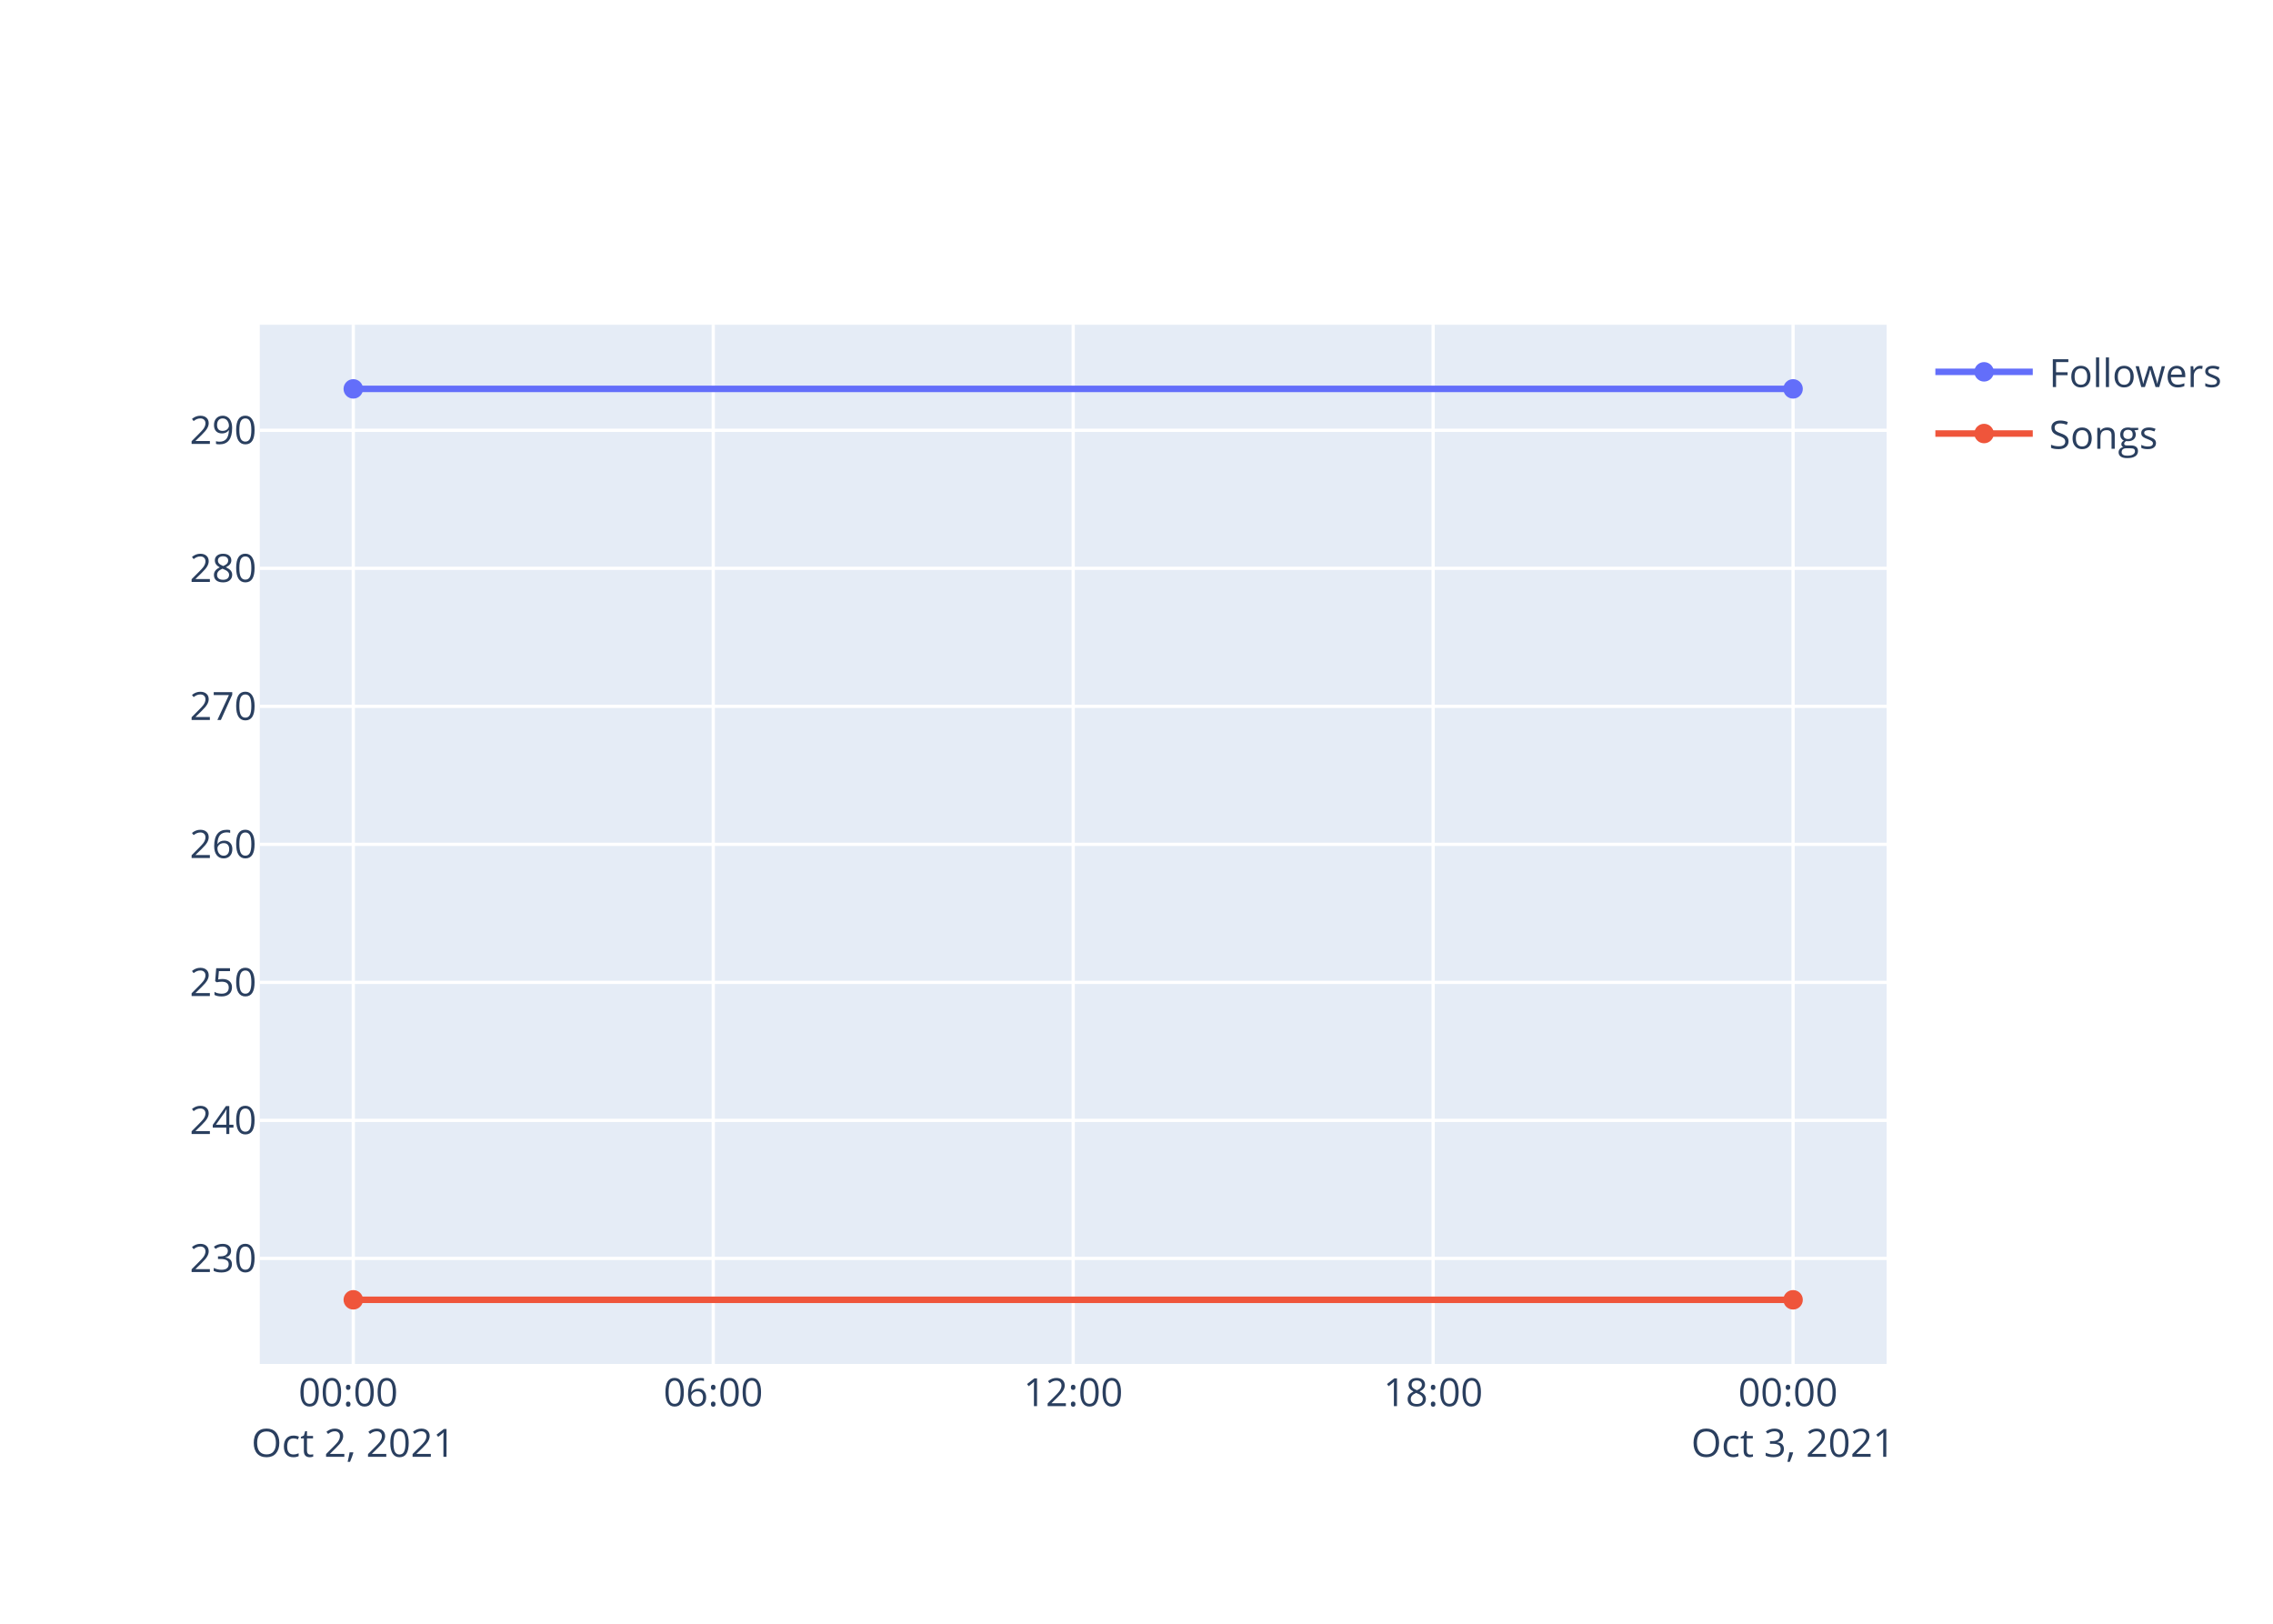
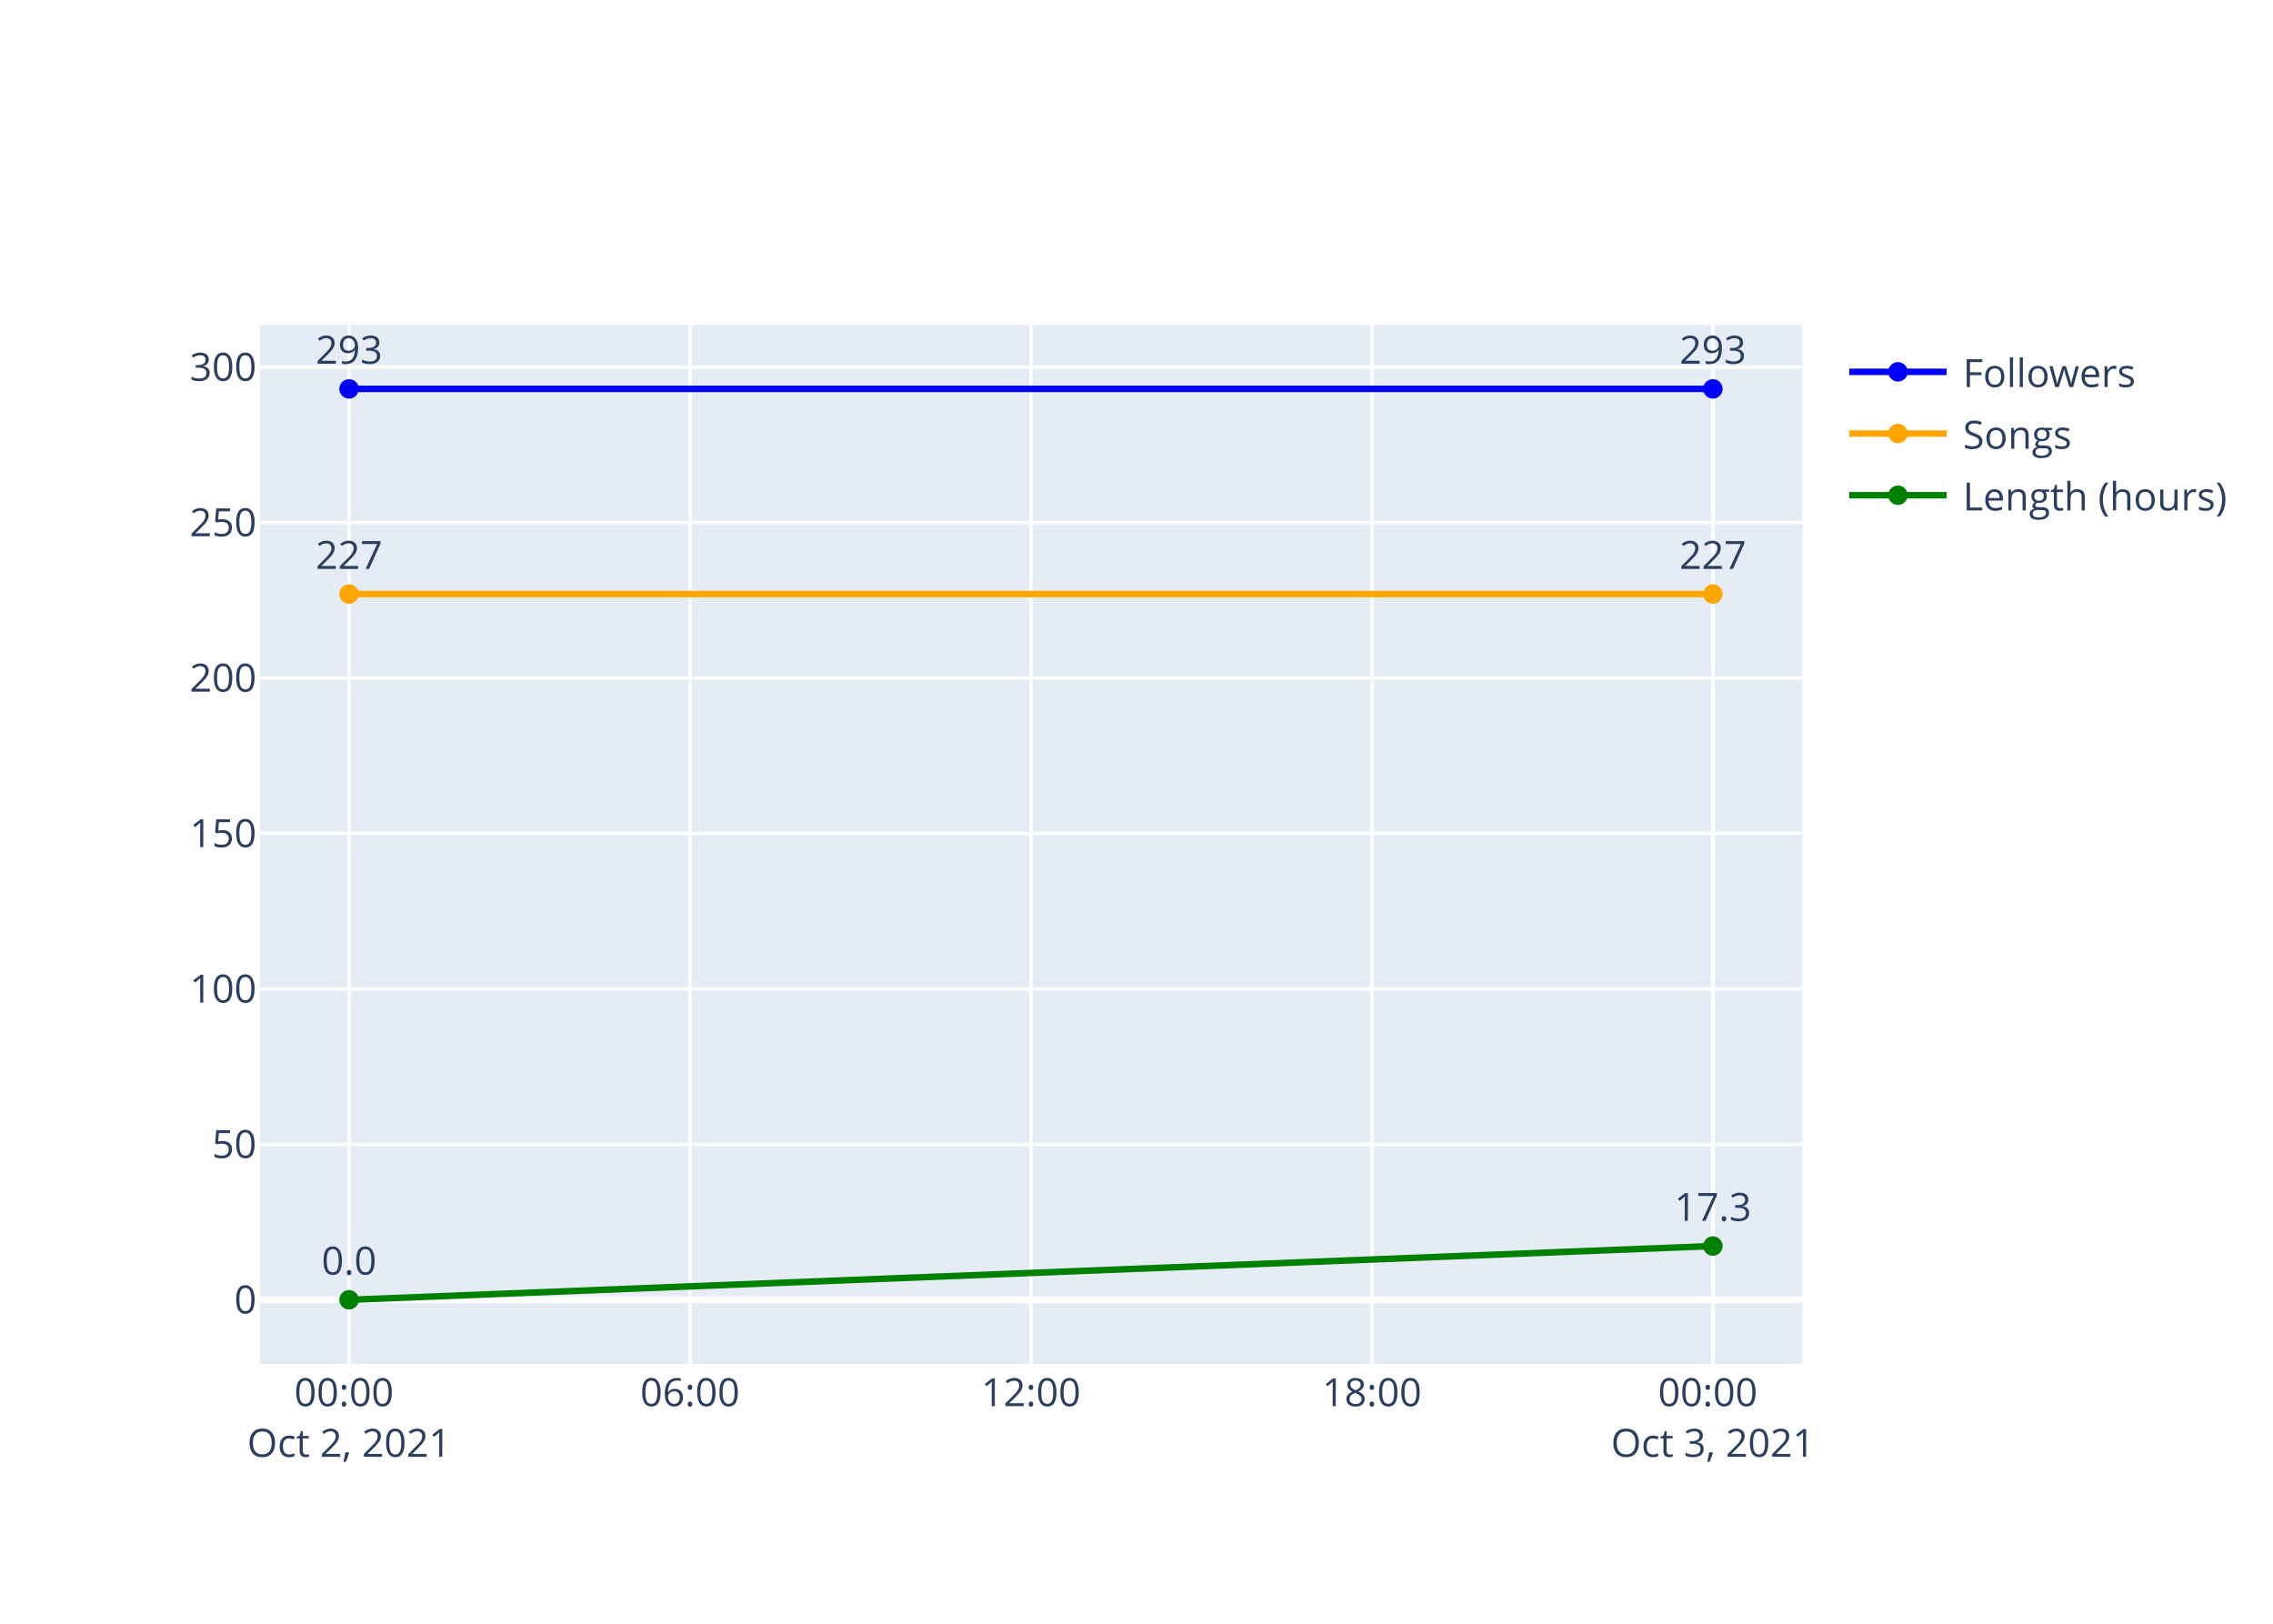
<svg xmlns="http://www.w3.org/2000/svg" class="main-svg" width="700" height="500" style="" viewBox="0 0 700 500">
  <rect x="0" y="0" width="700" height="500" style="fill: rgb(255, 255, 255); fill-opacity: 1;" />
-   <defs id="defs-bbb0af">
+   <defs id="defs-7fca6f">
    <g class="clips">
-       <clipPath id="clipbbb0afxyplot" class="plotclip">
-         <rect width="501" height="320" />
-       </clipPath>
-       <clipPath class="axesclip" id="clipbbb0afx">
-         <rect x="80" y="0" width="501" height="500" />
-       </clipPath>
-       <clipPath class="axesclip" id="clipbbb0afy">
+       <clipPath id="clip7fca6fxyplot" class="plotclip">
+         <rect width="475" height="320" />
+       </clipPath>
+       <clipPath class="axesclip" id="clip7fca6fx">
+         <rect x="80" y="0" width="475" height="500" />
+       </clipPath>
+       <clipPath class="axesclip" id="clip7fca6fy">
        <rect x="0" y="100" width="700" height="320" />
      </clipPath>
-       <clipPath class="axesclip" id="clipbbb0afxy">
-         <rect x="80" y="100" width="501" height="320" />
+       <clipPath class="axesclip" id="clip7fca6fxy">
+         <rect x="80" y="100" width="475" height="320" />
      </clipPath>
    </g>
    <g class="gradients" />
    <g class="patterns" />
  </defs>
  <g class="bglayer">
-     <rect class="bg" x="80" y="100" width="501" height="320" style="fill: rgb(229, 236, 246); fill-opacity: 1; stroke-width: 0;" />
+     <rect class="bg" x="80" y="100" width="475" height="320" style="fill: rgb(229, 236, 246); fill-opacity: 1; stroke-width: 0;" />
  </g>
  <g class="layer-below">
    <g class="imagelayer" />
    <g class="shapelayer" />
  </g>
  <g class="cartesianlayer">
    <g class="subplot xy">
      <g class="layer-subplot">
        <g class="shapelayer" />
        <g class="imagelayer" />
      </g>
      <g class="gridlayer">
        <g class="x">
-           <path class="xgrid crisp" transform="translate(108.8,0)" d="M0,100v320" style="stroke: rgb(255, 255, 255); stroke-opacity: 1; stroke-width: 1px;" />
-           <path class="xgrid crisp" transform="translate(219.65,0)" d="M0,100v320" style="stroke: rgb(255, 255, 255); stroke-opacity: 1; stroke-width: 1px;" />
-           <path class="xgrid crisp" transform="translate(330.5,0)" d="M0,100v320" style="stroke: rgb(255, 255, 255); stroke-opacity: 1; stroke-width: 1px;" />
-           <path class="xgrid crisp" transform="translate(441.35,0)" d="M0,100v320" style="stroke: rgb(255, 255, 255); stroke-opacity: 1; stroke-width: 1px;" />
-           <path class="xgrid crisp" transform="translate(552.2,0)" d="M0,100v320" style="stroke: rgb(255, 255, 255); stroke-opacity: 1; stroke-width: 1px;" />
+           <path class="xgrid crisp" transform="translate(107.5,0)" d="M0,100v320" style="stroke: rgb(255, 255, 255); stroke-opacity: 1; stroke-width: 1px;" />
+           <path class="xgrid crisp" transform="translate(212.5,0)" d="M0,100v320" style="stroke: rgb(255, 255, 255); stroke-opacity: 1; stroke-width: 1px;" />
+           <path class="xgrid crisp" transform="translate(317.5,0)" d="M0,100v320" style="stroke: rgb(255, 255, 255); stroke-opacity: 1; stroke-width: 1px;" />
+           <path class="xgrid crisp" transform="translate(422.5,0)" d="M0,100v320" style="stroke: rgb(255, 255, 255); stroke-opacity: 1; stroke-width: 1px;" />
+           <path class="xgrid crisp" transform="translate(527.5,0)" d="M0,100v320" style="stroke: rgb(255, 255, 255); stroke-opacity: 1; stroke-width: 1px;" />
        </g>
        <g class="y">
-           <path class="ygrid crisp" transform="translate(0,387.5)" d="M80,0h501" style="stroke: rgb(255, 255, 255); stroke-opacity: 1; stroke-width: 1px;" />
-           <path class="ygrid crisp" transform="translate(0,345)" d="M80,0h501" style="stroke: rgb(255, 255, 255); stroke-opacity: 1; stroke-width: 1px;" />
-           <path class="ygrid crisp" transform="translate(0,302.5)" d="M80,0h501" style="stroke: rgb(255, 255, 255); stroke-opacity: 1; stroke-width: 1px;" />
-           <path class="ygrid crisp" transform="translate(0,260)" d="M80,0h501" style="stroke: rgb(255, 255, 255); stroke-opacity: 1; stroke-width: 1px;" />
-           <path class="ygrid crisp" transform="translate(0,217.5)" d="M80,0h501" style="stroke: rgb(255, 255, 255); stroke-opacity: 1; stroke-width: 1px;" />
-           <path class="ygrid crisp" transform="translate(0,175)" d="M80,0h501" style="stroke: rgb(255, 255, 255); stroke-opacity: 1; stroke-width: 1px;" />
-           <path class="ygrid crisp" transform="translate(0,132.5)" d="M80,0h501" style="stroke: rgb(255, 255, 255); stroke-opacity: 1; stroke-width: 1px;" />
-         </g>
-       </g>
-       <g class="zerolinelayer" />
+           <path class="ygrid crisp" transform="translate(0,352.38)" d="M80,0h475" style="stroke: rgb(255, 255, 255); stroke-opacity: 1; stroke-width: 1px;" />
+           <path class="ygrid crisp" transform="translate(0,304.52)" d="M80,0h475" style="stroke: rgb(255, 255, 255); stroke-opacity: 1; stroke-width: 1px;" />
+           <path class="ygrid crisp" transform="translate(0,256.65)" d="M80,0h475" style="stroke: rgb(255, 255, 255); stroke-opacity: 1; stroke-width: 1px;" />
+           <path class="ygrid crisp" transform="translate(0,208.78)" d="M80,0h475" style="stroke: rgb(255, 255, 255); stroke-opacity: 1; stroke-width: 1px;" />
+           <path class="ygrid crisp" transform="translate(0,160.92)" d="M80,0h475" style="stroke: rgb(255, 255, 255); stroke-opacity: 1; stroke-width: 1px;" />
+           <path class="ygrid crisp" transform="translate(0,113.05)" d="M80,0h475" style="stroke: rgb(255, 255, 255); stroke-opacity: 1; stroke-width: 1px;" />
+         </g>
+       </g>
+       <g class="zerolinelayer">
+         <path class="yzl zl crisp" transform="translate(0,400.25)" d="M80,0h475" style="stroke: rgb(255, 255, 255); stroke-opacity: 1; stroke-width: 2px;" />
+       </g>
      <path class="xlines-below" />
      <path class="ylines-below" />
      <g class="overlines-below" />
      <g class="xaxislayer-below" />
      <g class="yaxislayer-below" />
      <g class="overaxes-below" />
-       <g class="plot" transform="translate(80,100)" clip-path="url(#clipbbb0afxyplot)">
+       <g class="plot" transform="translate(80,100)" clip-path="url(#clip7fca6fxyplot)">
        <g class="scatterlayer mlayer">
-           <g class="trace scatter traceed99b0" style="stroke-miterlimit: 2; opacity: 1;">
+           <g class="trace scatter traceec7709" style="stroke-miterlimit: 2; opacity: 1;">
            <g class="fills" />
            <g class="errorbars" />
            <g class="lines">
-               <path class="js-line" d="M28.8,19.75L472.2,19.75" style="vector-effect: non-scaling-stroke; fill: none; stroke: rgb(99, 110, 250); stroke-opacity: 1; stroke-width: 2px; opacity: 1;" />
+               <path class="js-line" d="M27.5,19.75L447.5,19.75" style="vector-effect: non-scaling-stroke; fill: none; stroke: rgb(0, 0, 255); stroke-opacity: 1; stroke-width: 2px; opacity: 1;" />
            </g>
            <g class="points">
-               <path class="point" transform="translate(28.8,19.75)" d="M3,0A3,3 0 1,1 0,-3A3,3 0 0,1 3,0Z" style="opacity: 1; stroke-width: 0px; fill: rgb(99, 110, 250); fill-opacity: 1;" />
-               <path class="point" transform="translate(472.2,19.75)" d="M3,0A3,3 0 1,1 0,-3A3,3 0 0,1 3,0Z" style="opacity: 1; stroke-width: 0px; fill: rgb(99, 110, 250); fill-opacity: 1;" />
-             </g>
-             <g class="text" />
-           </g>
-           <g class="trace scatter trace7577b1" style="stroke-miterlimit: 2; opacity: 1;">
+               <path class="point" transform="translate(27.5,19.75)" d="M3,0A3,3 0 1,1 0,-3A3,3 0 0,1 3,0Z" style="opacity: 1; stroke-width: 0px; fill: rgb(0, 0, 255); fill-opacity: 1;" />
+               <path class="point" transform="translate(447.5,19.75)" d="M3,0A3,3 0 1,1 0,-3A3,3 0 0,1 3,0Z" style="opacity: 1; stroke-width: 0px; fill: rgb(0, 0, 255); fill-opacity: 1;" />
+             </g>
+             <g class="text">
+               <g class="textpoint" transform="translate(0,-7.75)">
+                 <text x="27.5" y="19.75" text-anchor="middle" style="font-family: 'Open Sans', verdana, arial, sans-serif; font-size: 12px; fill: rgb(42, 63, 95); fill-opacity: 1; white-space: pre;">293</text>
+               </g>
+               <g class="textpoint" transform="translate(0,-7.75)">
+                 <text x="447.5" y="19.75" text-anchor="middle" style="font-family: 'Open Sans', verdana, arial, sans-serif; font-size: 12px; fill: rgb(42, 63, 95); fill-opacity: 1; white-space: pre;">293</text>
+               </g>
+             </g>
+           </g>
+           <g class="trace scatter tracee41455" style="stroke-miterlimit: 2; opacity: 1;">
            <g class="fills" />
            <g class="errorbars" />
            <g class="lines">
-               <path class="js-line" d="M28.8,300.25L472.2,300.25" style="vector-effect: non-scaling-stroke; fill: none; stroke: rgb(239, 85, 59); stroke-opacity: 1; stroke-width: 2px; opacity: 1;" />
+               <path class="js-line" d="M27.5,82.93L447.5,82.93" style="vector-effect: non-scaling-stroke; fill: none; stroke: rgb(255, 165, 0); stroke-opacity: 1; stroke-width: 2px; opacity: 1;" />
            </g>
            <g class="points">
-               <path class="point" transform="translate(28.8,300.25)" d="M3,0A3,3 0 1,1 0,-3A3,3 0 0,1 3,0Z" style="opacity: 1; stroke-width: 0px; fill: rgb(239, 85, 59); fill-opacity: 1;" />
-               <path class="point" transform="translate(472.2,300.25)" d="M3,0A3,3 0 1,1 0,-3A3,3 0 0,1 3,0Z" style="opacity: 1; stroke-width: 0px; fill: rgb(239, 85, 59); fill-opacity: 1;" />
-             </g>
-             <g class="text" />
+               <path class="point" transform="translate(27.5,82.93)" d="M3,0A3,3 0 1,1 0,-3A3,3 0 0,1 3,0Z" style="opacity: 1; stroke-width: 0px; fill: rgb(255, 165, 0); fill-opacity: 1;" />
+               <path class="point" transform="translate(447.5,82.93)" d="M3,0A3,3 0 1,1 0,-3A3,3 0 0,1 3,0Z" style="opacity: 1; stroke-width: 0px; fill: rgb(255, 165, 0); fill-opacity: 1;" />
+             </g>
+             <g class="text">
+               <g class="textpoint" transform="translate(0,-7.75)">
+                 <text x="27.5" y="82.93" text-anchor="middle" style="font-family: 'Open Sans', verdana, arial, sans-serif; font-size: 12px; fill: rgb(42, 63, 95); fill-opacity: 1; white-space: pre;">227</text>
+               </g>
+               <g class="textpoint" transform="translate(0,-7.75)">
+                 <text x="447.5" y="82.93" text-anchor="middle" style="font-family: 'Open Sans', verdana, arial, sans-serif; font-size: 12px; fill: rgb(42, 63, 95); fill-opacity: 1; white-space: pre;">227</text>
+               </g>
+             </g>
+           </g>
+           <g class="trace scatter trace7ab9a7" style="stroke-miterlimit: 2; opacity: 1;">
+             <g class="fills" />
+             <g class="errorbars" />
+             <g class="lines">
+               <path class="js-line" d="M27.5,300.25L447.5,283.69" style="vector-effect: non-scaling-stroke; fill: none; stroke: rgb(0, 128, 0); stroke-opacity: 1; stroke-width: 2px; opacity: 1;" />
+             </g>
+             <g class="points">
+               <path class="point" transform="translate(27.5,300.25)" d="M3,0A3,3 0 1,1 0,-3A3,3 0 0,1 3,0Z" style="opacity: 1; stroke-width: 0px; fill: rgb(0, 128, 0); fill-opacity: 1;" />
+               <path class="point" transform="translate(447.5,283.69)" d="M3,0A3,3 0 1,1 0,-3A3,3 0 0,1 3,0Z" style="opacity: 1; stroke-width: 0px; fill: rgb(0, 128, 0); fill-opacity: 1;" />
+             </g>
+             <g class="text">
+               <g class="textpoint" transform="translate(0,-7.75)">
+                 <text x="27.5" y="300.25" text-anchor="middle" style="font-family: 'Open Sans', verdana, arial, sans-serif; font-size: 12px; fill: rgb(42, 63, 95); fill-opacity: 1; white-space: pre;">0.0</text>
+               </g>
+               <g class="textpoint" transform="translate(0,-7.75)">
+                 <text x="447.5" y="283.69" text-anchor="middle" style="font-family: 'Open Sans', verdana, arial, sans-serif; font-size: 12px; fill: rgb(42, 63, 95); fill-opacity: 1; white-space: pre;">17.3</text>
+               </g>
+             </g>
          </g>
        </g>
      </g>
      <g class="overplot" />
      <path class="xlines-above crisp" d="M0,0" style="fill: none;" />
      <path class="ylines-above crisp" d="M0,0" style="fill: none;" />
      <g class="overlines-above" />
      <g class="xaxislayer-above">
        <g class="xtick">
-           <text text-anchor="middle" x="0" y="433" transform="translate(108.8,0)" style="font-family: 'Open Sans', verdana, arial, sans-serif; font-size: 12px; fill: rgb(42, 63, 95); fill-opacity: 1; white-space: pre; opacity: 1;">
+           <text text-anchor="middle" x="0" y="433" transform="translate(107.5,0)" style="font-family: 'Open Sans', verdana, arial, sans-serif; font-size: 12px; fill: rgb(42, 63, 95); fill-opacity: 1; white-space: pre; opacity: 1;">
            <tspan class="line" dy="0em" x="0" y="433">00:00</tspan>
            <tspan class="line" dy="1.3em" x="0" y="433">Oct 2, 2021</tspan>
          </text>
        </g>
        <g class="xtick">
-           <text text-anchor="middle" x="0" y="433" style="font-family: 'Open Sans', verdana, arial, sans-serif; font-size: 12px; fill: rgb(42, 63, 95); fill-opacity: 1; white-space: pre; opacity: 1;" transform="translate(219.65,0)">06:00</text>
-         </g>
-         <g class="xtick">
-           <text text-anchor="middle" x="0" y="433" style="font-family: 'Open Sans', verdana, arial, sans-serif; font-size: 12px; fill: rgb(42, 63, 95); fill-opacity: 1; white-space: pre; opacity: 1;" transform="translate(330.5,0)">12:00</text>
-         </g>
-         <g class="xtick">
-           <text text-anchor="middle" x="0" y="433" style="font-family: 'Open Sans', verdana, arial, sans-serif; font-size: 12px; fill: rgb(42, 63, 95); fill-opacity: 1; white-space: pre; opacity: 1;" transform="translate(441.35,0)">18:00</text>
-         </g>
-         <g class="xtick">
-           <text text-anchor="middle" x="0" y="433" style="font-family: 'Open Sans', verdana, arial, sans-serif; font-size: 12px; fill: rgb(42, 63, 95); fill-opacity: 1; white-space: pre; opacity: 1;" transform="translate(552.2,0)">
+           <text text-anchor="middle" x="0" y="433" style="font-family: 'Open Sans', verdana, arial, sans-serif; font-size: 12px; fill: rgb(42, 63, 95); fill-opacity: 1; white-space: pre; opacity: 1;" transform="translate(212.5,0)">06:00</text>
+         </g>
+         <g class="xtick">
+           <text text-anchor="middle" x="0" y="433" style="font-family: 'Open Sans', verdana, arial, sans-serif; font-size: 12px; fill: rgb(42, 63, 95); fill-opacity: 1; white-space: pre; opacity: 1;" transform="translate(317.5,0)">12:00</text>
+         </g>
+         <g class="xtick">
+           <text text-anchor="middle" x="0" y="433" style="font-family: 'Open Sans', verdana, arial, sans-serif; font-size: 12px; fill: rgb(42, 63, 95); fill-opacity: 1; white-space: pre; opacity: 1;" transform="translate(422.5,0)">18:00</text>
+         </g>
+         <g class="xtick">
+           <text text-anchor="middle" x="0" y="433" style="font-family: 'Open Sans', verdana, arial, sans-serif; font-size: 12px; fill: rgb(42, 63, 95); fill-opacity: 1; white-space: pre; opacity: 1;" transform="translate(527.5,0)">
            <tspan class="line" dy="0em" x="0" y="433">00:00</tspan>
            <tspan class="line" dy="1.3em" x="0" y="433">Oct 3, 2021</tspan>
          </text>
        </g>
      </g>
      <g class="yaxislayer-above">
        <g class="ytick">
-           <text text-anchor="end" x="79" y="4.2" transform="translate(0,387.5)" style="font-family: 'Open Sans', verdana, arial, sans-serif; font-size: 12px; fill: rgb(42, 63, 95); fill-opacity: 1; white-space: pre; opacity: 1;">230</text>
-         </g>
-         <g class="ytick">
-           <text text-anchor="end" x="79" y="4.2" style="font-family: 'Open Sans', verdana, arial, sans-serif; font-size: 12px; fill: rgb(42, 63, 95); fill-opacity: 1; white-space: pre; opacity: 1;" transform="translate(0,345)">240</text>
-         </g>
-         <g class="ytick">
-           <text text-anchor="end" x="79" y="4.2" style="font-family: 'Open Sans', verdana, arial, sans-serif; font-size: 12px; fill: rgb(42, 63, 95); fill-opacity: 1; white-space: pre; opacity: 1;" transform="translate(0,302.5)">250</text>
-         </g>
-         <g class="ytick">
-           <text text-anchor="end" x="79" y="4.2" style="font-family: 'Open Sans', verdana, arial, sans-serif; font-size: 12px; fill: rgb(42, 63, 95); fill-opacity: 1; white-space: pre; opacity: 1;" transform="translate(0,260)">260</text>
-         </g>
-         <g class="ytick">
-           <text text-anchor="end" x="79" y="4.2" style="font-family: 'Open Sans', verdana, arial, sans-serif; font-size: 12px; fill: rgb(42, 63, 95); fill-opacity: 1; white-space: pre; opacity: 1;" transform="translate(0,217.5)">270</text>
-         </g>
-         <g class="ytick">
-           <text text-anchor="end" x="79" y="4.2" style="font-family: 'Open Sans', verdana, arial, sans-serif; font-size: 12px; fill: rgb(42, 63, 95); fill-opacity: 1; white-space: pre; opacity: 1;" transform="translate(0,175)">280</text>
-         </g>
-         <g class="ytick">
-           <text text-anchor="end" x="79" y="4.2" style="font-family: 'Open Sans', verdana, arial, sans-serif; font-size: 12px; fill: rgb(42, 63, 95); fill-opacity: 1; white-space: pre; opacity: 1;" transform="translate(0,132.5)">290</text>
+           <text text-anchor="end" x="79" y="4.2" transform="translate(0,400.25)" style="font-family: 'Open Sans', verdana, arial, sans-serif; font-size: 12px; fill: rgb(42, 63, 95); fill-opacity: 1; white-space: pre; opacity: 1;">0</text>
+         </g>
+         <g class="ytick">
+           <text text-anchor="end" x="79" y="4.2" style="font-family: 'Open Sans', verdana, arial, sans-serif; font-size: 12px; fill: rgb(42, 63, 95); fill-opacity: 1; white-space: pre; opacity: 1;" transform="translate(0,352.38)">50</text>
+         </g>
+         <g class="ytick">
+           <text text-anchor="end" x="79" y="4.2" style="font-family: 'Open Sans', verdana, arial, sans-serif; font-size: 12px; fill: rgb(42, 63, 95); fill-opacity: 1; white-space: pre; opacity: 1;" transform="translate(0,304.52)">100</text>
+         </g>
+         <g class="ytick">
+           <text text-anchor="end" x="79" y="4.2" style="font-family: 'Open Sans', verdana, arial, sans-serif; font-size: 12px; fill: rgb(42, 63, 95); fill-opacity: 1; white-space: pre; opacity: 1;" transform="translate(0,256.65)">150</text>
+         </g>
+         <g class="ytick">
+           <text text-anchor="end" x="79" y="4.2" style="font-family: 'Open Sans', verdana, arial, sans-serif; font-size: 12px; fill: rgb(42, 63, 95); fill-opacity: 1; white-space: pre; opacity: 1;" transform="translate(0,208.78)">200</text>
+         </g>
+         <g class="ytick">
+           <text text-anchor="end" x="79" y="4.2" style="font-family: 'Open Sans', verdana, arial, sans-serif; font-size: 12px; fill: rgb(42, 63, 95); fill-opacity: 1; white-space: pre; opacity: 1;" transform="translate(0,160.92)">250</text>
+         </g>
+         <g class="ytick">
+           <text text-anchor="end" x="79" y="4.2" style="font-family: 'Open Sans', verdana, arial, sans-serif; font-size: 12px; fill: rgb(42, 63, 95); fill-opacity: 1; white-space: pre; opacity: 1;" transform="translate(0,113.05)">300</text>
        </g>
      </g>
      <g class="overaxes-above" />
    </g>
  </g>
  <g class="polarlayer" />
  <g class="ternarylayer" />
  <g class="geolayer" />
  <g class="funnelarealayer" />
  <g class="pielayer" />
  <g class="iciclelayer" />
  <g class="treemaplayer" />
  <g class="sunburstlayer" />
  <g class="glimages" />
-   <defs id="topdefs-bbb0af">
+   <defs id="topdefs-7fca6f">
    <g class="clips" />
-     <clipPath id="legendbbb0af">
-       <rect width="97" height="48" x="0" y="0" />
+     <clipPath id="legend7fca6f">
+       <rect width="124" height="67" x="0" y="0" />
    </clipPath>
  </defs>
  <g class="layer-above">
    <g class="imagelayer" />
    <g class="shapelayer" />
  </g>
  <g class="infolayer">
-     <g class="legend" pointer-events="all" transform="translate(591.02,100)">
-       <rect class="bg" shape-rendering="crispEdges" style="stroke: rgb(68, 68, 68); stroke-opacity: 1; fill: rgb(255, 255, 255); fill-opacity: 1; stroke-width: 0px;" width="97" height="48" x="0" y="0" />
-       <g class="scrollbox" transform="" clip-path="url(#legendbbb0af)">
+     <g class="legend" pointer-events="all" transform="translate(564.5,100)">
+       <rect class="bg" shape-rendering="crispEdges" style="stroke: rgb(68, 68, 68); stroke-opacity: 1; fill: rgb(255, 255, 255); fill-opacity: 1; stroke-width: 0px;" width="124" height="67" x="0" y="0" />
+       <g class="scrollbox" transform="" clip-path="url(#legend7fca6f)">
        <g class="groups">
          <g class="traces" transform="translate(0,14.5)" style="opacity: 1;">
            <text class="legendtext" text-anchor="start" x="40" y="4.68" style="font-family: 'Open Sans', verdana, arial, sans-serif; font-size: 12px; fill: rgb(42, 63, 95); fill-opacity: 1; white-space: pre;">Followers</text>
            <g class="layers" style="opacity: 1;">
              <g class="legendfill" />
              <g class="legendlines">
-                 <path class="js-line" d="M5,0h30" style="fill: none; stroke: rgb(99, 110, 250); stroke-opacity: 1; stroke-width: 2px;" />
+                 <path class="js-line" d="M5,0h30" style="fill: none; stroke: rgb(0, 0, 255); stroke-opacity: 1; stroke-width: 2px;" />
              </g>
              <g class="legendsymbols">
                <g class="legendpoints">
-                   <path class="scatterpts" transform="translate(20,0)" d="M3,0A3,3 0 1,1 0,-3A3,3 0 0,1 3,0Z" style="opacity: 1; stroke-width: 0px; fill: rgb(99, 110, 250); fill-opacity: 1;" />
+                   <path class="scatterpts" transform="translate(20,0)" d="M3,0A3,3 0 1,1 0,-3A3,3 0 0,1 3,0Z" style="opacity: 1; stroke-width: 0px; fill: rgb(0, 0, 255); fill-opacity: 1;" />
                </g>
              </g>
            </g>
-             <rect class="legendtoggle" x="0" y="-9.5" width="91.359" height="19" style="fill: rgb(0, 0, 0); fill-opacity: 0;" />
+             <rect class="legendtoggle" x="0" y="-9.5" width="118.062" height="19" style="fill: rgb(0, 0, 0); fill-opacity: 0;" />
          </g>
          <g class="traces" transform="translate(0,33.5)" style="opacity: 1;">
            <text class="legendtext" text-anchor="start" x="40" y="4.68" style="font-family: 'Open Sans', verdana, arial, sans-serif; font-size: 12px; fill: rgb(42, 63, 95); fill-opacity: 1; white-space: pre;">Songs</text>
            <g class="layers" style="opacity: 1;">
              <g class="legendfill" />
              <g class="legendlines">
-                 <path class="js-line" d="M5,0h30" style="fill: none; stroke: rgb(239, 85, 59); stroke-opacity: 1; stroke-width: 2px;" />
+                 <path class="js-line" d="M5,0h30" style="fill: none; stroke: rgb(255, 165, 0); stroke-opacity: 1; stroke-width: 2px;" />
              </g>
              <g class="legendsymbols">
                <g class="legendpoints">
-                   <path class="scatterpts" transform="translate(20,0)" d="M3,0A3,3 0 1,1 0,-3A3,3 0 0,1 3,0Z" style="opacity: 1; stroke-width: 0px; fill: rgb(239, 85, 59); fill-opacity: 1;" />
+                   <path class="scatterpts" transform="translate(20,0)" d="M3,0A3,3 0 1,1 0,-3A3,3 0 0,1 3,0Z" style="opacity: 1; stroke-width: 0px; fill: rgb(255, 165, 0); fill-opacity: 1;" />
                </g>
              </g>
            </g>
-             <rect class="legendtoggle" x="0" y="-9.5" width="91.359" height="19" style="fill: rgb(0, 0, 0); fill-opacity: 0;" />
+             <rect class="legendtoggle" x="0" y="-9.5" width="118.062" height="19" style="fill: rgb(0, 0, 0); fill-opacity: 0;" />
+           </g>
+           <g class="traces" transform="translate(0,52.5)" style="opacity: 1;">
+             <text class="legendtext" text-anchor="start" x="40" y="4.68" style="font-family: 'Open Sans', verdana, arial, sans-serif; font-size: 12px; fill: rgb(42, 63, 95); fill-opacity: 1; white-space: pre;">Length (hours)</text>
+             <g class="layers" style="opacity: 1;">
+               <g class="legendfill" />
+               <g class="legendlines">
+                 <path class="js-line" d="M5,0h30" style="fill: none; stroke: rgb(0, 128, 0); stroke-opacity: 1; stroke-width: 2px;" />
+               </g>
+               <g class="legendsymbols">
+                 <g class="legendpoints">
+                   <path class="scatterpts" transform="translate(20,0)" d="M3,0A3,3 0 1,1 0,-3A3,3 0 0,1 3,0Z" style="opacity: 1; stroke-width: 0px; fill: rgb(0, 128, 0); fill-opacity: 1;" />
+                 </g>
+               </g>
+             </g>
+             <rect class="legendtoggle" x="0" y="-9.5" width="118.062" height="19" style="fill: rgb(0, 0, 0); fill-opacity: 0;" />
          </g>
        </g>
      </g>
      <rect class="scrollbar" rx="20" ry="3" width="0" height="0" style="fill: rgb(128, 139, 164); fill-opacity: 1;" x="0" y="0" />
    </g>
    <g class="g-gtitle" />
    <g class="g-xtitle" />
    <g class="g-ytitle" />
  </g>
</svg>
